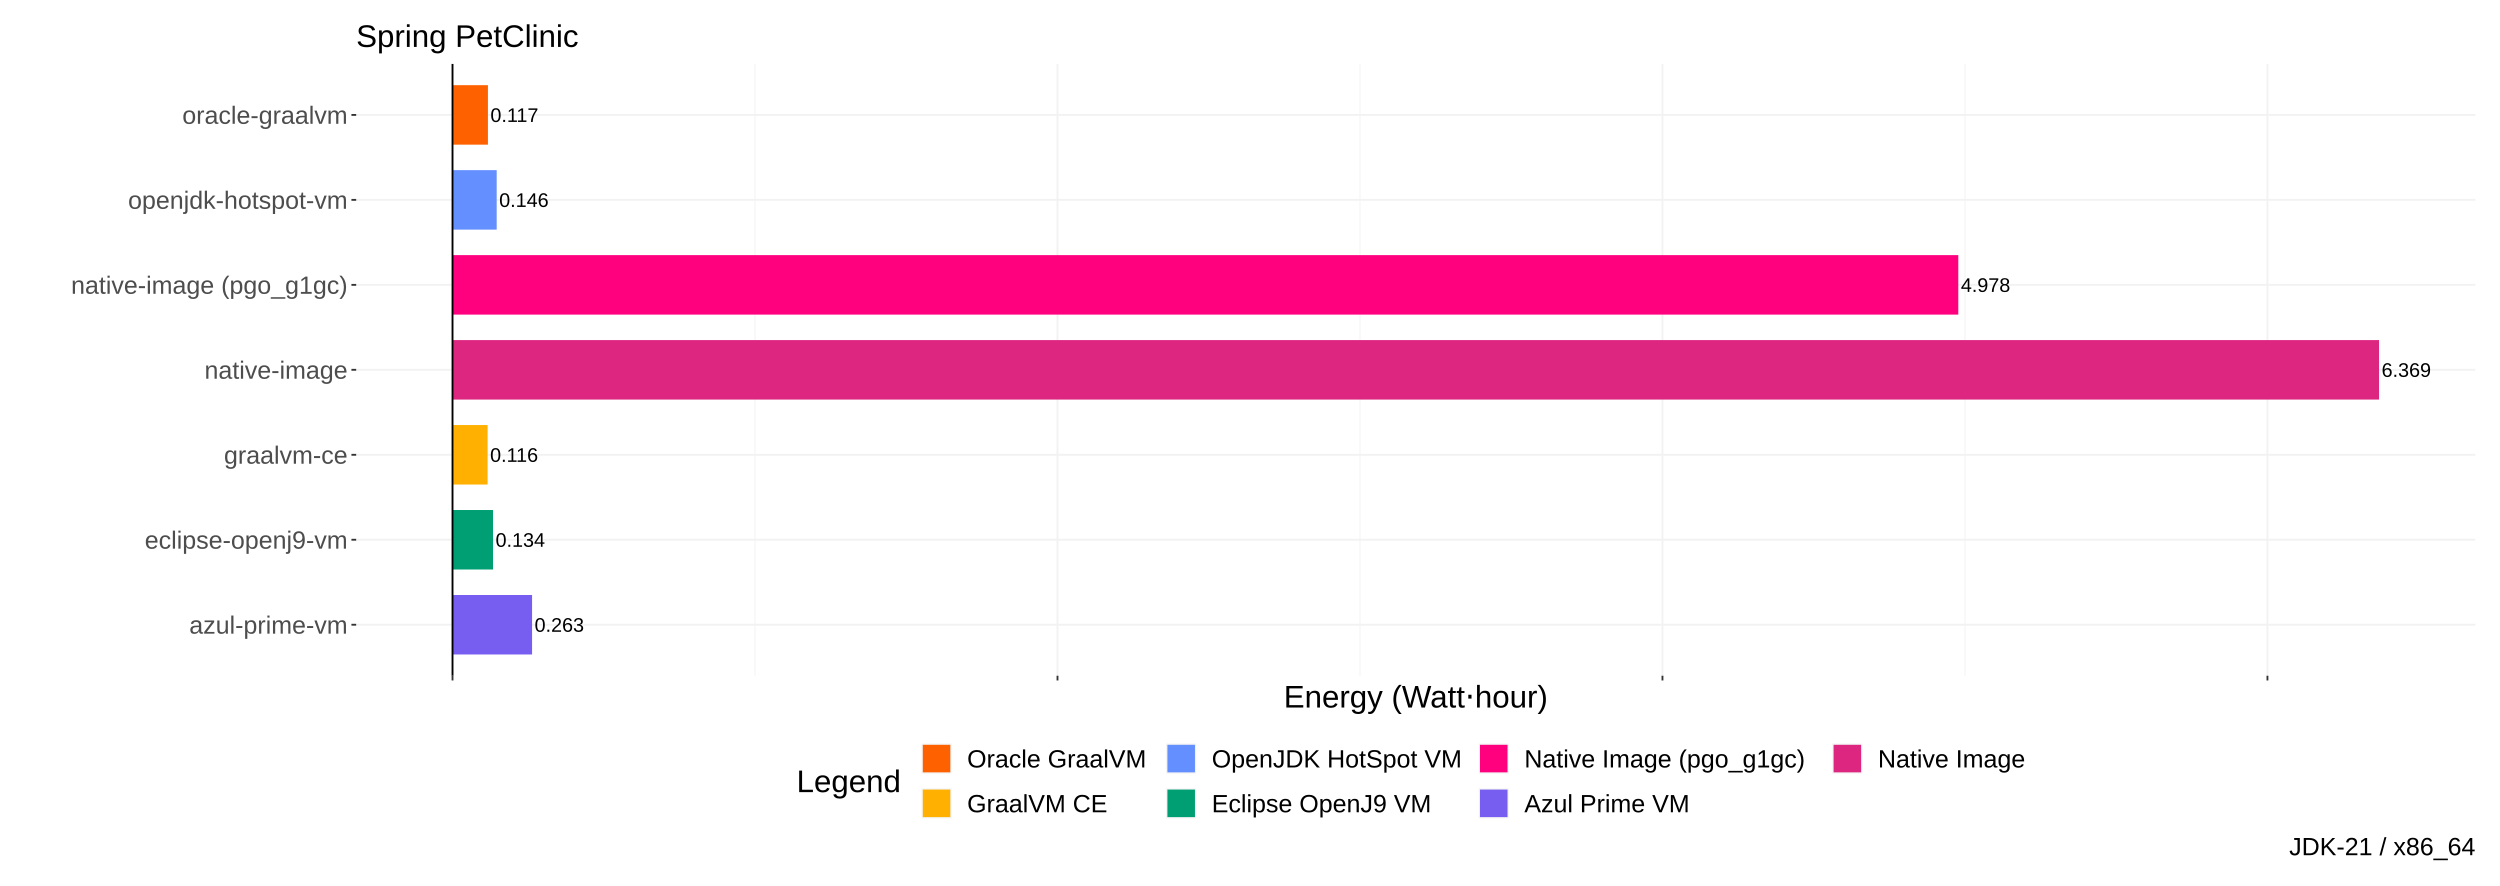
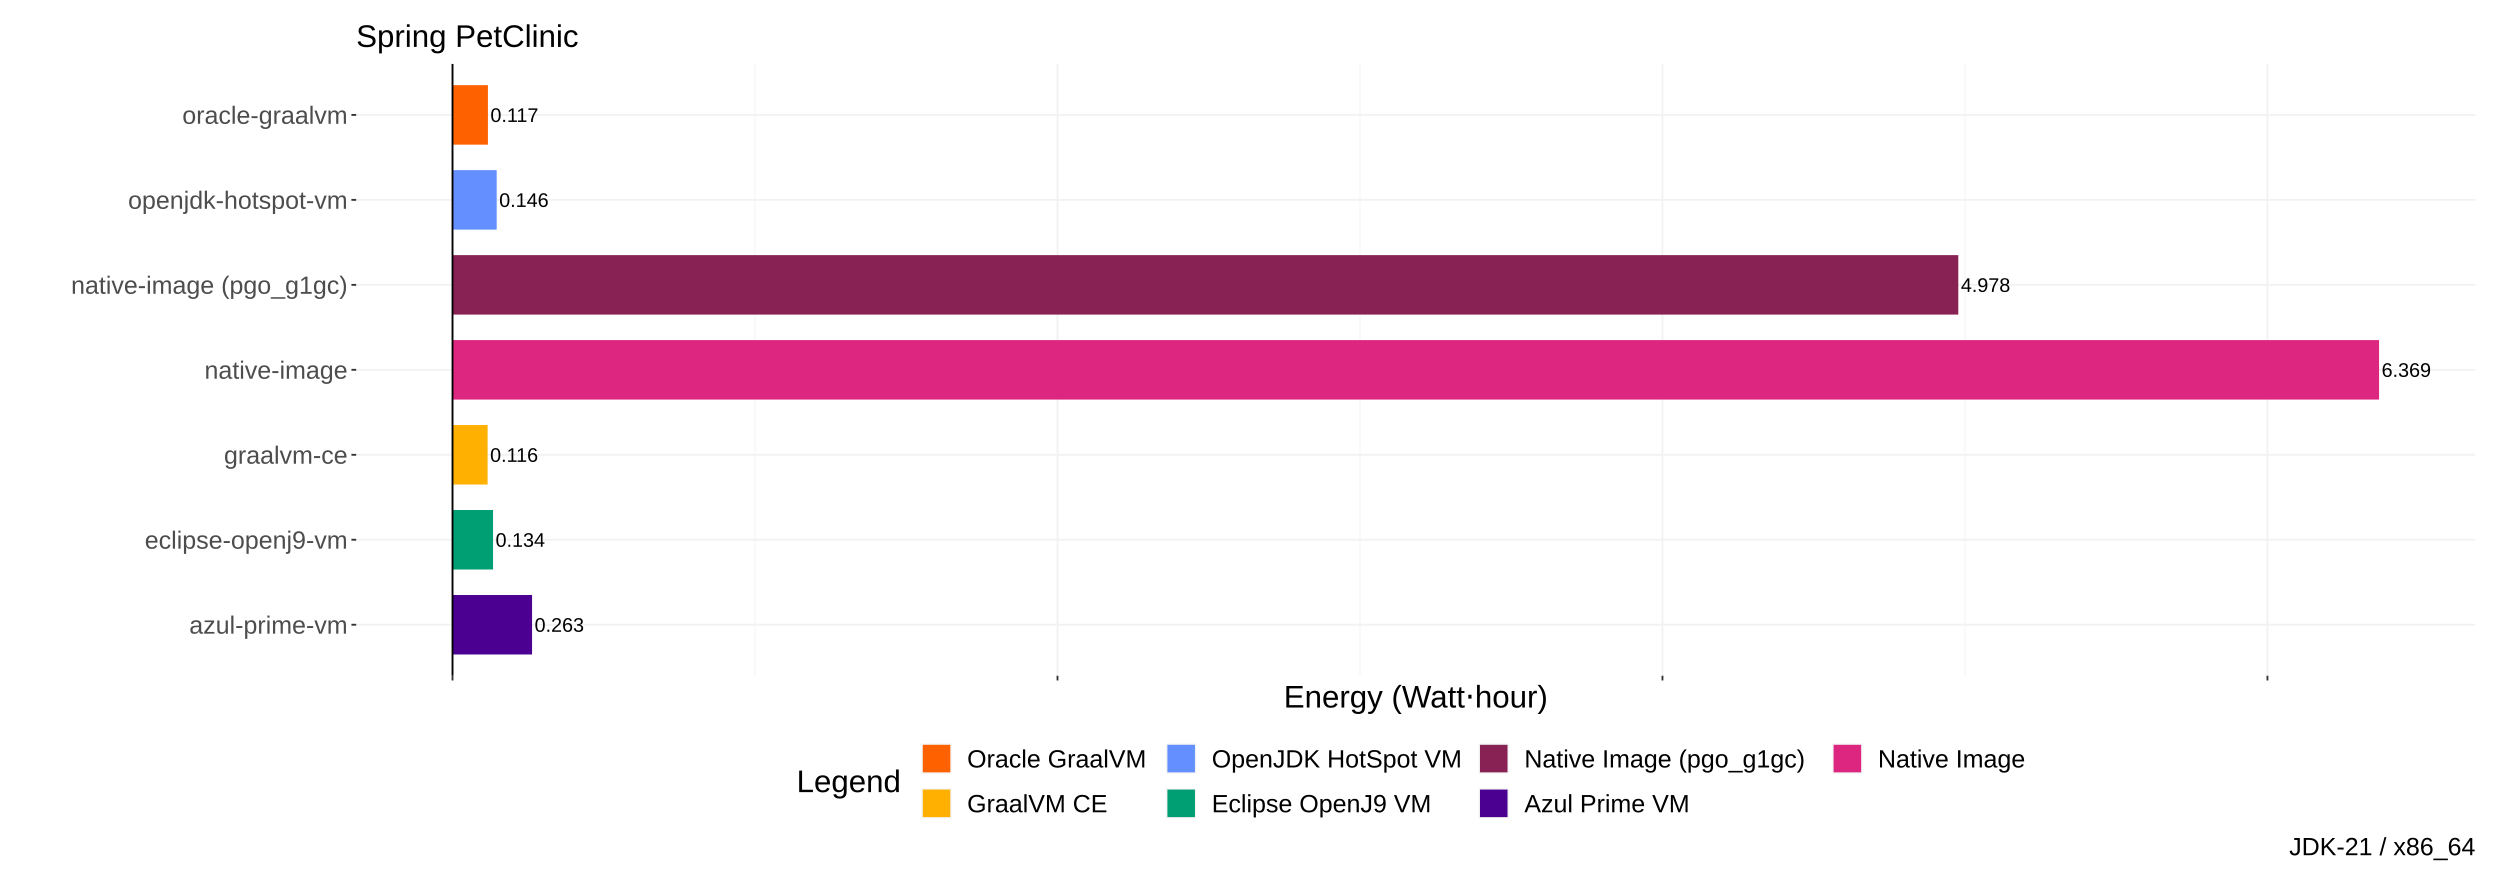
<svg xmlns="http://www.w3.org/2000/svg" class="svglite" width="1440.00pt" height="510.24pt" viewBox="0 0 1440.00 510.24">
  <defs>
    <style type="text/css">
    .svglite line, .svglite polyline, .svglite polygon, .svglite path, .svglite rect, .svglite circle {
      fill: none;
      stroke: #000000;
      stroke-linecap: round;
      stroke-linejoin: round;
      stroke-miterlimit: 10.00;
    }
    .svglite text {
      white-space: pre;
    }
  </style>
  </defs>
  <rect width="100%" height="100%" style="stroke: none; fill: #FFFFFF;" />
  <defs>
    <clipPath id="cpMC4wMHwxNDQwLjAwfDAuMDB8NTEwLjI0">
      <rect x="0.00" y="0.00" width="1440.00" height="510.24" />
    </clipPath>
  </defs>
  <g clip-path="url(#cpMC4wMHwxNDQwLjAwfDAuMDB8NTEwLjI0)">
    <rect x="0.00" y="0.00" width="1440.00" height="510.24" style="stroke-width: 1.07; stroke: #FFFFFF; fill: #FFFFFF;" />
    <rect x="205.16" y="36.82" width="1220.66" height="352.39" style="stroke-width: 1.07; stroke: none;" />
    <polyline points="434.88,389.21 434.88,36.82 " style="stroke-width: 0.53; stroke: #F2F2F2; stroke-linecap: butt;" />
    <polyline points="783.35,389.21 783.35,36.82 " style="stroke-width: 0.53; stroke: #F2F2F2; stroke-linecap: butt;" />
    <polyline points="1131.82,389.21 1131.82,36.82 " style="stroke-width: 0.53; stroke: #F2F2F2; stroke-linecap: butt;" />
    <polyline points="205.16,359.85 1425.83,359.85 " style="stroke-width: 1.07; stroke: #F2F2F2; stroke-linecap: butt;" />
    <polyline points="205.16,310.90 1425.83,310.90 " style="stroke-width: 1.07; stroke: #F2F2F2; stroke-linecap: butt;" />
    <polyline points="205.16,261.96 1425.83,261.96 " style="stroke-width: 1.07; stroke: #F2F2F2; stroke-linecap: butt;" />
    <polyline points="205.16,213.02 1425.83,213.02 " style="stroke-width: 1.07; stroke: #F2F2F2; stroke-linecap: butt;" />
    <polyline points="205.16,164.08 1425.83,164.08 " style="stroke-width: 1.07; stroke: #F2F2F2; stroke-linecap: butt;" />
    <polyline points="205.16,115.13 1425.83,115.13 " style="stroke-width: 1.07; stroke: #F2F2F2; stroke-linecap: butt;" />
    <polyline points="205.16,66.19 1425.83,66.19 " style="stroke-width: 1.07; stroke: #F2F2F2; stroke-linecap: butt;" />
    <polyline points="260.65,389.21 260.65,36.82 " style="stroke-width: 1.07; stroke: #F2F2F2; stroke-linecap: butt;" />
    <polyline points="609.12,389.21 609.12,36.82 " style="stroke-width: 1.07; stroke: #F2F2F2; stroke-linecap: butt;" />
    <polyline points="957.58,389.21 957.58,36.82 " style="stroke-width: 1.07; stroke: #F2F2F2; stroke-linecap: butt;" />
    <polyline points="1306.05,389.21 1306.05,36.82 " style="stroke-width: 1.07; stroke: #F2F2F2; stroke-linecap: butt;" />
    <rect x="260.65" y="49.06" width="20.39" height="34.26" style="stroke-width: 1.07; stroke: none; stroke-linecap: butt; stroke-linejoin: miter; fill: #FE6100;" />
    <rect x="260.65" y="195.89" width="1109.69" height="34.26" style="stroke-width: 1.07; stroke: none; stroke-linecap: butt; stroke-linejoin: miter; fill: #DC267F;" />
-     <rect x="260.65" y="342.72" width="45.82" height="34.26" style="stroke-width: 1.07; stroke: none; stroke-linecap: butt; stroke-linejoin: miter; fill: #785EF0;" />
+     <rect x="260.65" y="342.72" width="45.82" height="34.26" style="stroke-width: 1.07; stroke: none; stroke-linecap: butt; stroke-linejoin: miter; fill: #4B0092;" />
    <rect x="260.65" y="293.77" width="23.35" height="34.26" style="stroke-width: 1.07; stroke: none; stroke-linecap: butt; stroke-linejoin: miter; fill: #009E73;" />
-     <rect x="260.65" y="146.95" width="867.33" height="34.26" style="stroke-width: 1.07; stroke: none; stroke-linecap: butt; stroke-linejoin: miter; fill: #FF007F;" />
+     <rect x="260.65" y="146.95" width="867.33" height="34.26" style="stroke-width: 1.07; stroke: none; stroke-linecap: butt; stroke-linejoin: miter; fill: #882255;" />
    <rect x="260.65" y="244.83" width="20.21" height="34.26" style="stroke-width: 1.07; stroke: none; stroke-linecap: butt; stroke-linejoin: miter; fill: #FFB000;" />
    <rect x="260.65" y="98.00" width="25.44" height="34.26" style="stroke-width: 1.07; stroke: none; stroke-linecap: butt; stroke-linejoin: miter; fill: #648FFF;" />
    <text x="282.49" y="70.25" style="font-size: 11.38px; font-family: &quot;Liberation Sans&quot;;" textLength="29.08px" lengthAdjust="spacingAndGlyphs">0.117</text>
    <text x="1371.80" y="217.08" style="font-size: 11.38px; font-family: &quot;Liberation Sans&quot;;" textLength="29.08px" lengthAdjust="spacingAndGlyphs">6.369</text>
    <text x="307.93" y="363.91" style="font-size: 11.38px; font-family: &quot;Liberation Sans&quot;;" textLength="29.08px" lengthAdjust="spacingAndGlyphs">0.263</text>
    <text x="285.45" y="314.97" style="font-size: 11.38px; font-family: &quot;Liberation Sans&quot;;" textLength="29.08px" lengthAdjust="spacingAndGlyphs">0.134</text>
    <text x="1129.44" y="168.14" style="font-size: 11.38px; font-family: &quot;Liberation Sans&quot;;" textLength="29.08px" lengthAdjust="spacingAndGlyphs">4.978</text>
    <text x="282.31" y="266.03" style="font-size: 11.38px; font-family: &quot;Liberation Sans&quot;;" textLength="29.08px" lengthAdjust="spacingAndGlyphs">0.116</text>
    <text x="287.54" y="119.20" style="font-size: 11.38px; font-family: &quot;Liberation Sans&quot;;" textLength="29.08px" lengthAdjust="spacingAndGlyphs">0.146</text>
    <line x1="260.65" y1="389.21" x2="260.65" y2="36.82" style="stroke-width: 1.07; stroke-linecap: butt;" />
    <text x="200.23" y="364.99" text-anchor="end" style="font-size: 14.40px;fill: #4D4D4D; font-family: &quot;Liberation Sans&quot;;" textLength="97.55px" lengthAdjust="spacingAndGlyphs">azul-prime-vm</text>
    <text x="200.23" y="316.05" text-anchor="end" style="font-size: 14.40px;fill: #4D4D4D; font-family: &quot;Liberation Sans&quot;;" textLength="122.85px" lengthAdjust="spacingAndGlyphs">eclipse-openj9-vm</text>
    <text x="200.23" y="267.10" text-anchor="end" style="font-size: 14.40px;fill: #4D4D4D; font-family: &quot;Liberation Sans&quot;;" textLength="75.07px" lengthAdjust="spacingAndGlyphs">graalvm-ce</text>
    <text x="200.23" y="218.16" text-anchor="end" style="font-size: 14.40px;fill: #4D4D4D; font-family: &quot;Liberation Sans&quot;;" textLength="88.14px" lengthAdjust="spacingAndGlyphs">native-image</text>
    <text x="200.23" y="169.22" text-anchor="end" style="font-size: 14.40px;fill: #4D4D4D; font-family: &quot;Liberation Sans&quot;;" textLength="166.15px" lengthAdjust="spacingAndGlyphs">native-image (pgo_g1gc)</text>
    <text x="200.23" y="120.27" text-anchor="end" style="font-size: 14.40px;fill: #4D4D4D; font-family: &quot;Liberation Sans&quot;;" textLength="137.28px" lengthAdjust="spacingAndGlyphs">openjdk-hotspot-vm</text>
    <text x="200.23" y="71.33" text-anchor="end" style="font-size: 14.40px;fill: #4D4D4D; font-family: &quot;Liberation Sans&quot;;" textLength="101.50px" lengthAdjust="spacingAndGlyphs">oracle-graalvm</text>
    <polyline points="202.42,359.85 205.16,359.85 " style="stroke-width: 1.07; stroke: #333333; stroke-linecap: butt;" />
    <polyline points="202.42,310.90 205.16,310.90 " style="stroke-width: 1.07; stroke: #333333; stroke-linecap: butt;" />
    <polyline points="202.42,261.96 205.16,261.96 " style="stroke-width: 1.07; stroke: #333333; stroke-linecap: butt;" />
    <polyline points="202.42,213.02 205.16,213.02 " style="stroke-width: 1.07; stroke: #333333; stroke-linecap: butt;" />
    <polyline points="202.42,164.08 205.16,164.08 " style="stroke-width: 1.07; stroke: #333333; stroke-linecap: butt;" />
    <polyline points="202.42,115.13 205.16,115.13 " style="stroke-width: 1.07; stroke: #333333; stroke-linecap: butt;" />
    <polyline points="202.42,66.19 205.16,66.19 " style="stroke-width: 1.07; stroke: #333333; stroke-linecap: butt;" />
    <polyline points="260.65,391.95 260.65,389.21 " style="stroke-width: 1.07; stroke: #333333; stroke-linecap: butt;" />
    <polyline points="609.12,391.95 609.12,389.21 " style="stroke-width: 1.07; stroke: #333333; stroke-linecap: butt;" />
    <polyline points="957.58,391.95 957.58,389.21 " style="stroke-width: 1.07; stroke: #333333; stroke-linecap: butt;" />
    <polyline points="1306.05,391.95 1306.05,389.21 " style="stroke-width: 1.07; stroke: #333333; stroke-linecap: butt;" />
    <text x="815.50" y="407.54" text-anchor="middle" style="font-size: 18.00px; font-family: &quot;Liberation Sans&quot;;" textLength="165.68px" lengthAdjust="spacingAndGlyphs">Energy (Watt⋅hour)</text>
    <rect x="453.37" y="422.82" width="724.26" height="54.02" style="stroke-width: 1.07; stroke: none; fill: #FFFFFF;" />
    <text x="458.84" y="456.26" style="font-size: 18.00px; font-family: &quot;Liberation Sans&quot;;" textLength="63.01px" lengthAdjust="spacingAndGlyphs">Legend</text>
    <rect x="530.82" y="428.30" width="17.28" height="17.28" style="stroke-width: 1.07; stroke: none; fill: #F2F2F2;" />
    <rect x="531.53" y="429.01" width="15.86" height="15.86" style="stroke-width: 1.07; stroke: none; stroke-linecap: butt; stroke-linejoin: miter; fill: #FE6100;" />
    <rect x="671.72" y="428.30" width="17.28" height="17.28" style="stroke-width: 1.07; stroke: none; fill: #F2F2F2;" />
    <rect x="672.43" y="429.01" width="15.86" height="15.86" style="stroke-width: 1.07; stroke: none; stroke-linecap: butt; stroke-linejoin: miter; fill: #648FFF;" />
    <rect x="851.76" y="428.30" width="17.28" height="17.28" style="stroke-width: 1.07; stroke: none; fill: #F2F2F2;" />
-     <rect x="852.47" y="429.01" width="15.86" height="15.86" style="stroke-width: 1.07; stroke: none; stroke-linecap: butt; stroke-linejoin: miter; fill: #FF007F;" />
+     <rect x="852.47" y="429.01" width="15.86" height="15.86" style="stroke-width: 1.07; stroke: none; stroke-linecap: butt; stroke-linejoin: miter; fill: #882255;" />
    <rect x="1055.44" y="428.30" width="17.28" height="17.28" style="stroke-width: 1.07; stroke: none; fill: #F2F2F2;" />
    <rect x="1056.15" y="429.01" width="15.86" height="15.86" style="stroke-width: 1.07; stroke: none; stroke-linecap: butt; stroke-linejoin: miter; fill: #DC267F;" />
    <rect x="530.82" y="454.09" width="17.28" height="17.28" style="stroke-width: 1.07; stroke: none; fill: #F2F2F2;" />
    <rect x="531.53" y="454.80" width="15.86" height="15.86" style="stroke-width: 1.07; stroke: none; stroke-linecap: butt; stroke-linejoin: miter; fill: #FFB000;" />
    <rect x="671.72" y="454.09" width="17.28" height="17.28" style="stroke-width: 1.07; stroke: none; fill: #F2F2F2;" />
    <rect x="672.43" y="454.80" width="15.86" height="15.86" style="stroke-width: 1.07; stroke: none; stroke-linecap: butt; stroke-linejoin: miter; fill: #009E73;" />
    <rect x="851.76" y="454.09" width="17.28" height="17.28" style="stroke-width: 1.07; stroke: none; fill: #F2F2F2;" />
-     <rect x="852.47" y="454.80" width="15.86" height="15.86" style="stroke-width: 1.07; stroke: none; stroke-linecap: butt; stroke-linejoin: miter; fill: #785EF0;" />
+     <rect x="852.47" y="454.80" width="15.86" height="15.86" style="stroke-width: 1.07; stroke: none; stroke-linecap: butt; stroke-linejoin: miter; fill: #4B0092;" />
    <text x="557.06" y="442.08" style="font-size: 14.40px; font-family: &quot;Liberation Sans&quot;;" textLength="105.69px" lengthAdjust="spacingAndGlyphs">Oracle GraalVM</text>
    <text x="697.97" y="442.08" style="font-size: 14.40px; font-family: &quot;Liberation Sans&quot;;" textLength="144.83px" lengthAdjust="spacingAndGlyphs">OpenJDK HotSpot VM</text>
    <text x="878.01" y="442.08" style="font-size: 14.40px; font-family: &quot;Liberation Sans&quot;;" textLength="168.47px" lengthAdjust="spacingAndGlyphs">Native Image (pgo_g1gc)</text>
    <text x="1081.69" y="442.08" style="font-size: 14.40px; font-family: &quot;Liberation Sans&quot;;" textLength="90.46px" lengthAdjust="spacingAndGlyphs">Native Image</text>
    <text x="557.06" y="467.87" style="font-size: 14.40px; font-family: &quot;Liberation Sans&quot;;" textLength="78.80px" lengthAdjust="spacingAndGlyphs">GraalVM CE</text>
    <text x="697.97" y="467.87" style="font-size: 14.40px; font-family: &quot;Liberation Sans&quot;;" textLength="124.62px" lengthAdjust="spacingAndGlyphs">Eclipse OpenJ9 VM</text>
    <text x="878.01" y="467.87" style="font-size: 14.40px; font-family: &quot;Liberation Sans&quot;;" textLength="97.67px" lengthAdjust="spacingAndGlyphs">Azul Prime VM</text>
    <text x="205.16" y="27.03" style="font-size: 18.00px; font-family: &quot;Liberation Sans&quot;;" textLength="132.54px" lengthAdjust="spacingAndGlyphs">Spring PetClinic</text>
    <text x="1425.83" y="492.61" text-anchor="end" style="font-size: 14.40px; font-family: &quot;Liberation Sans&quot;;" textLength="104.20px" lengthAdjust="spacingAndGlyphs">JDK-21 / x86_64</text>
  </g>
</svg>
